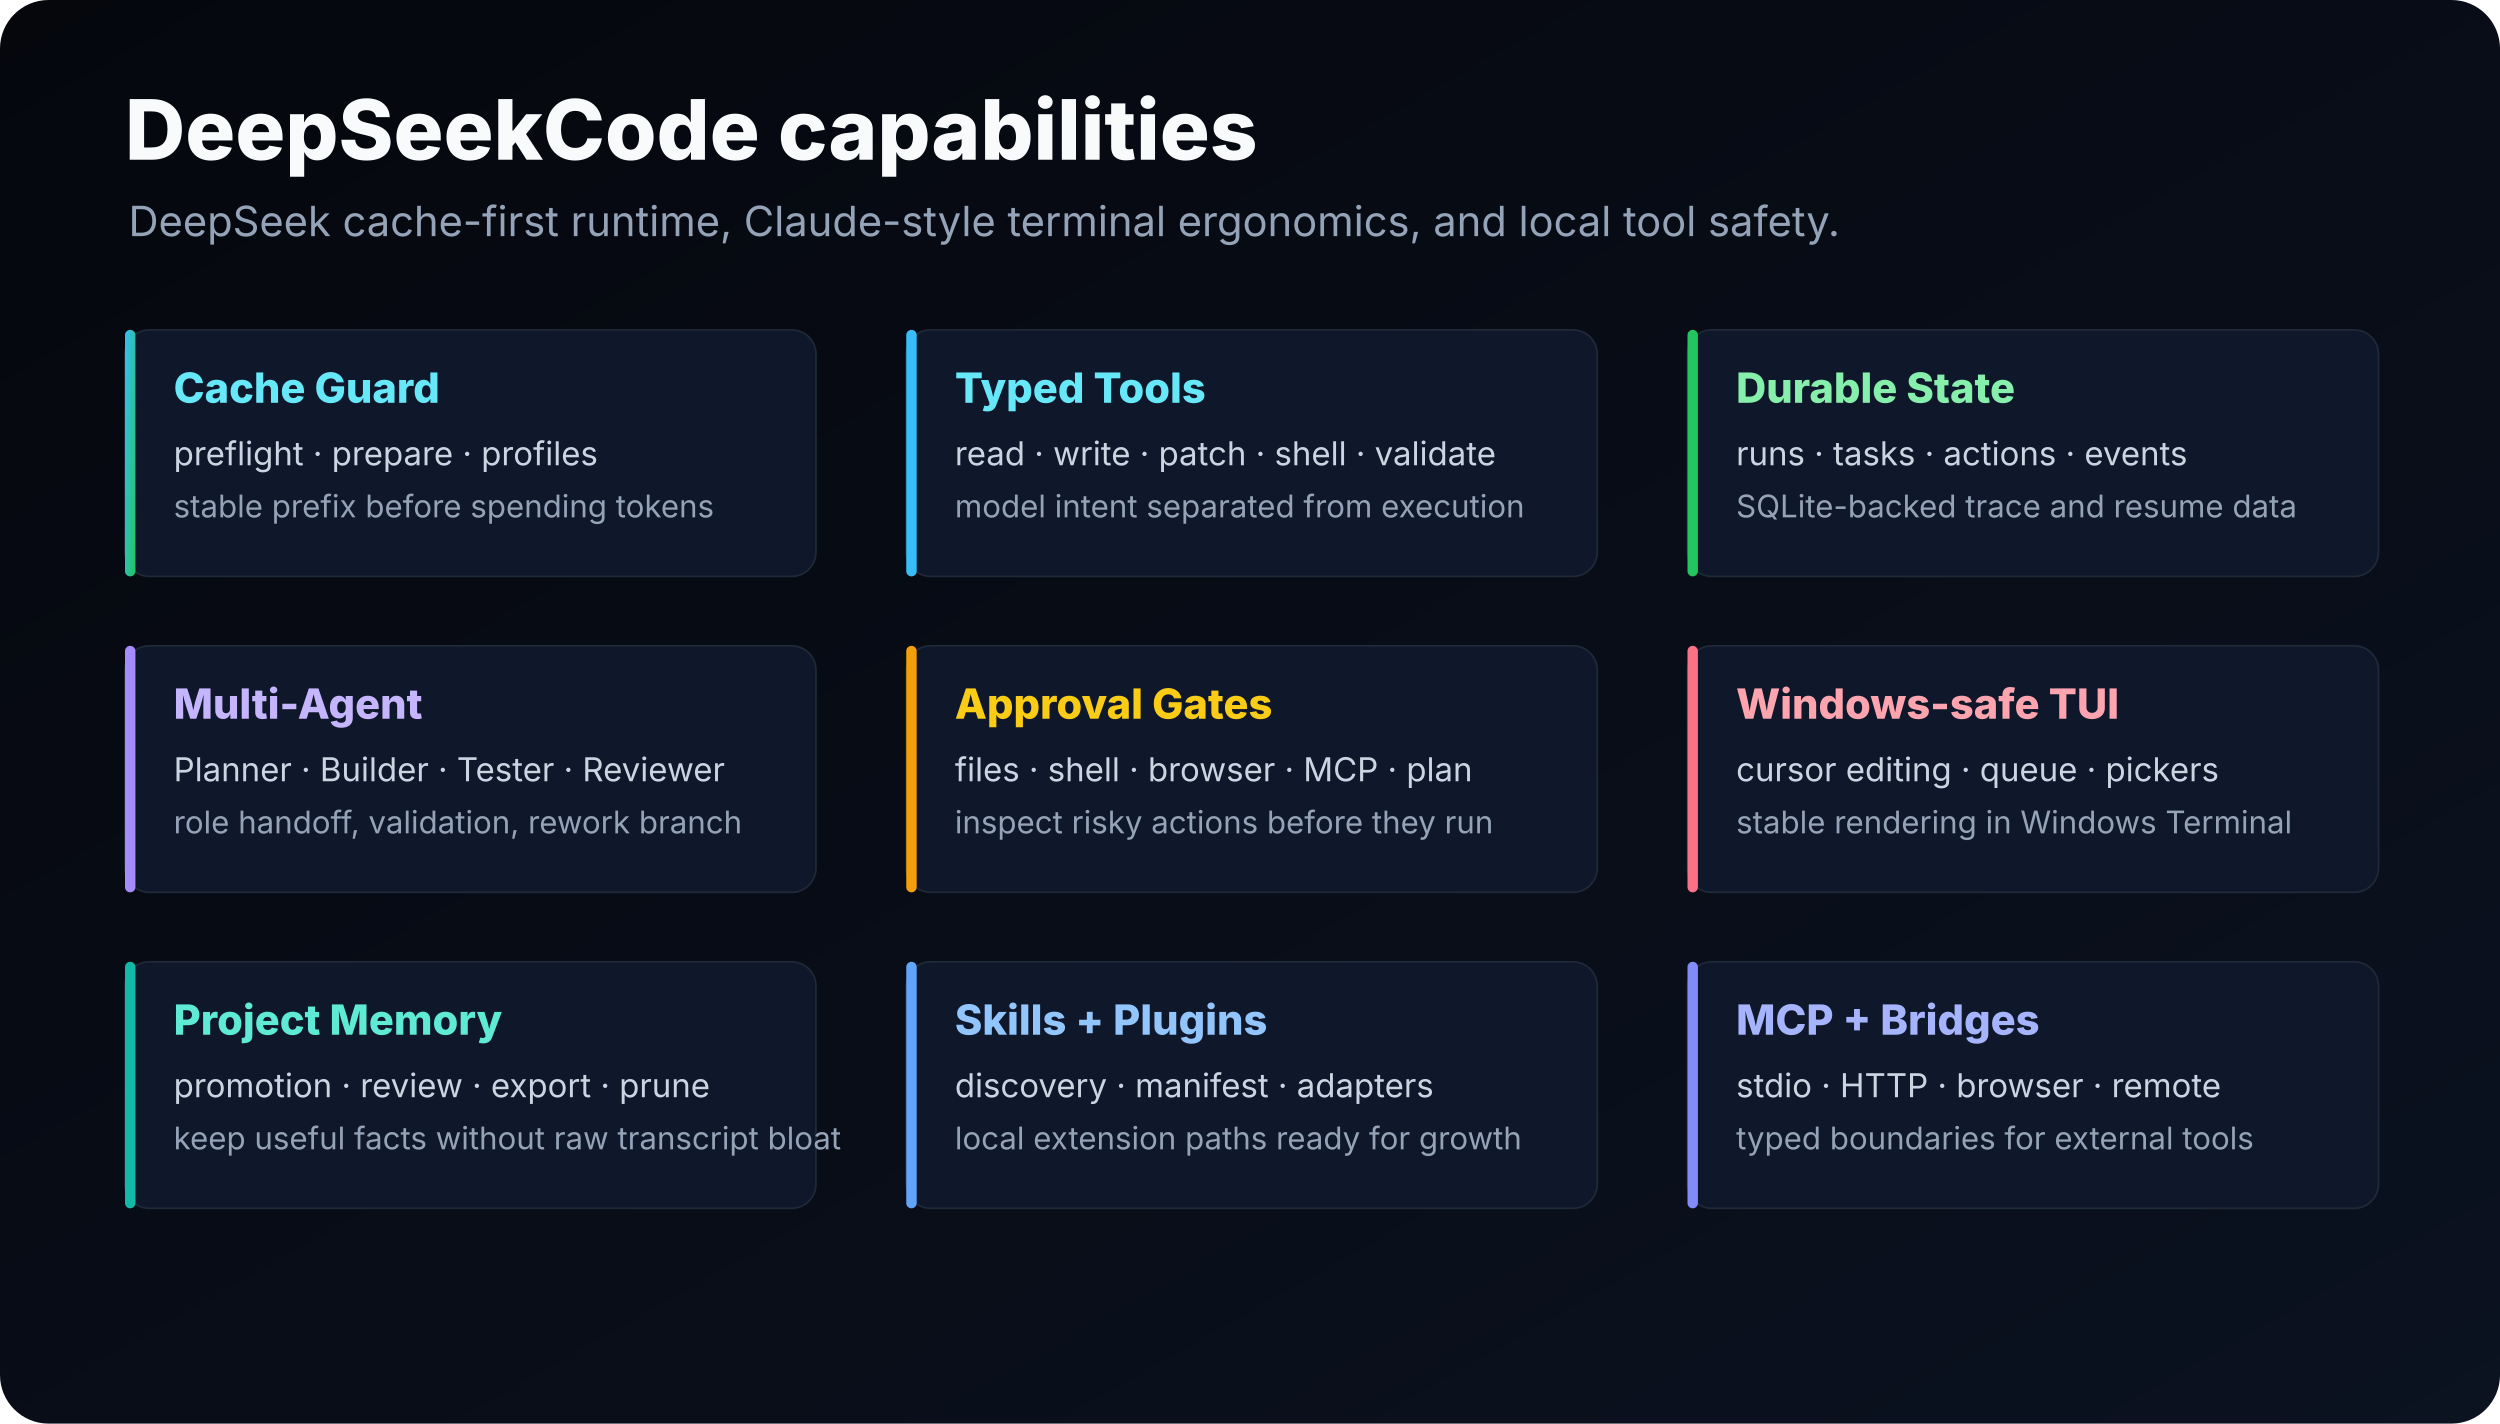
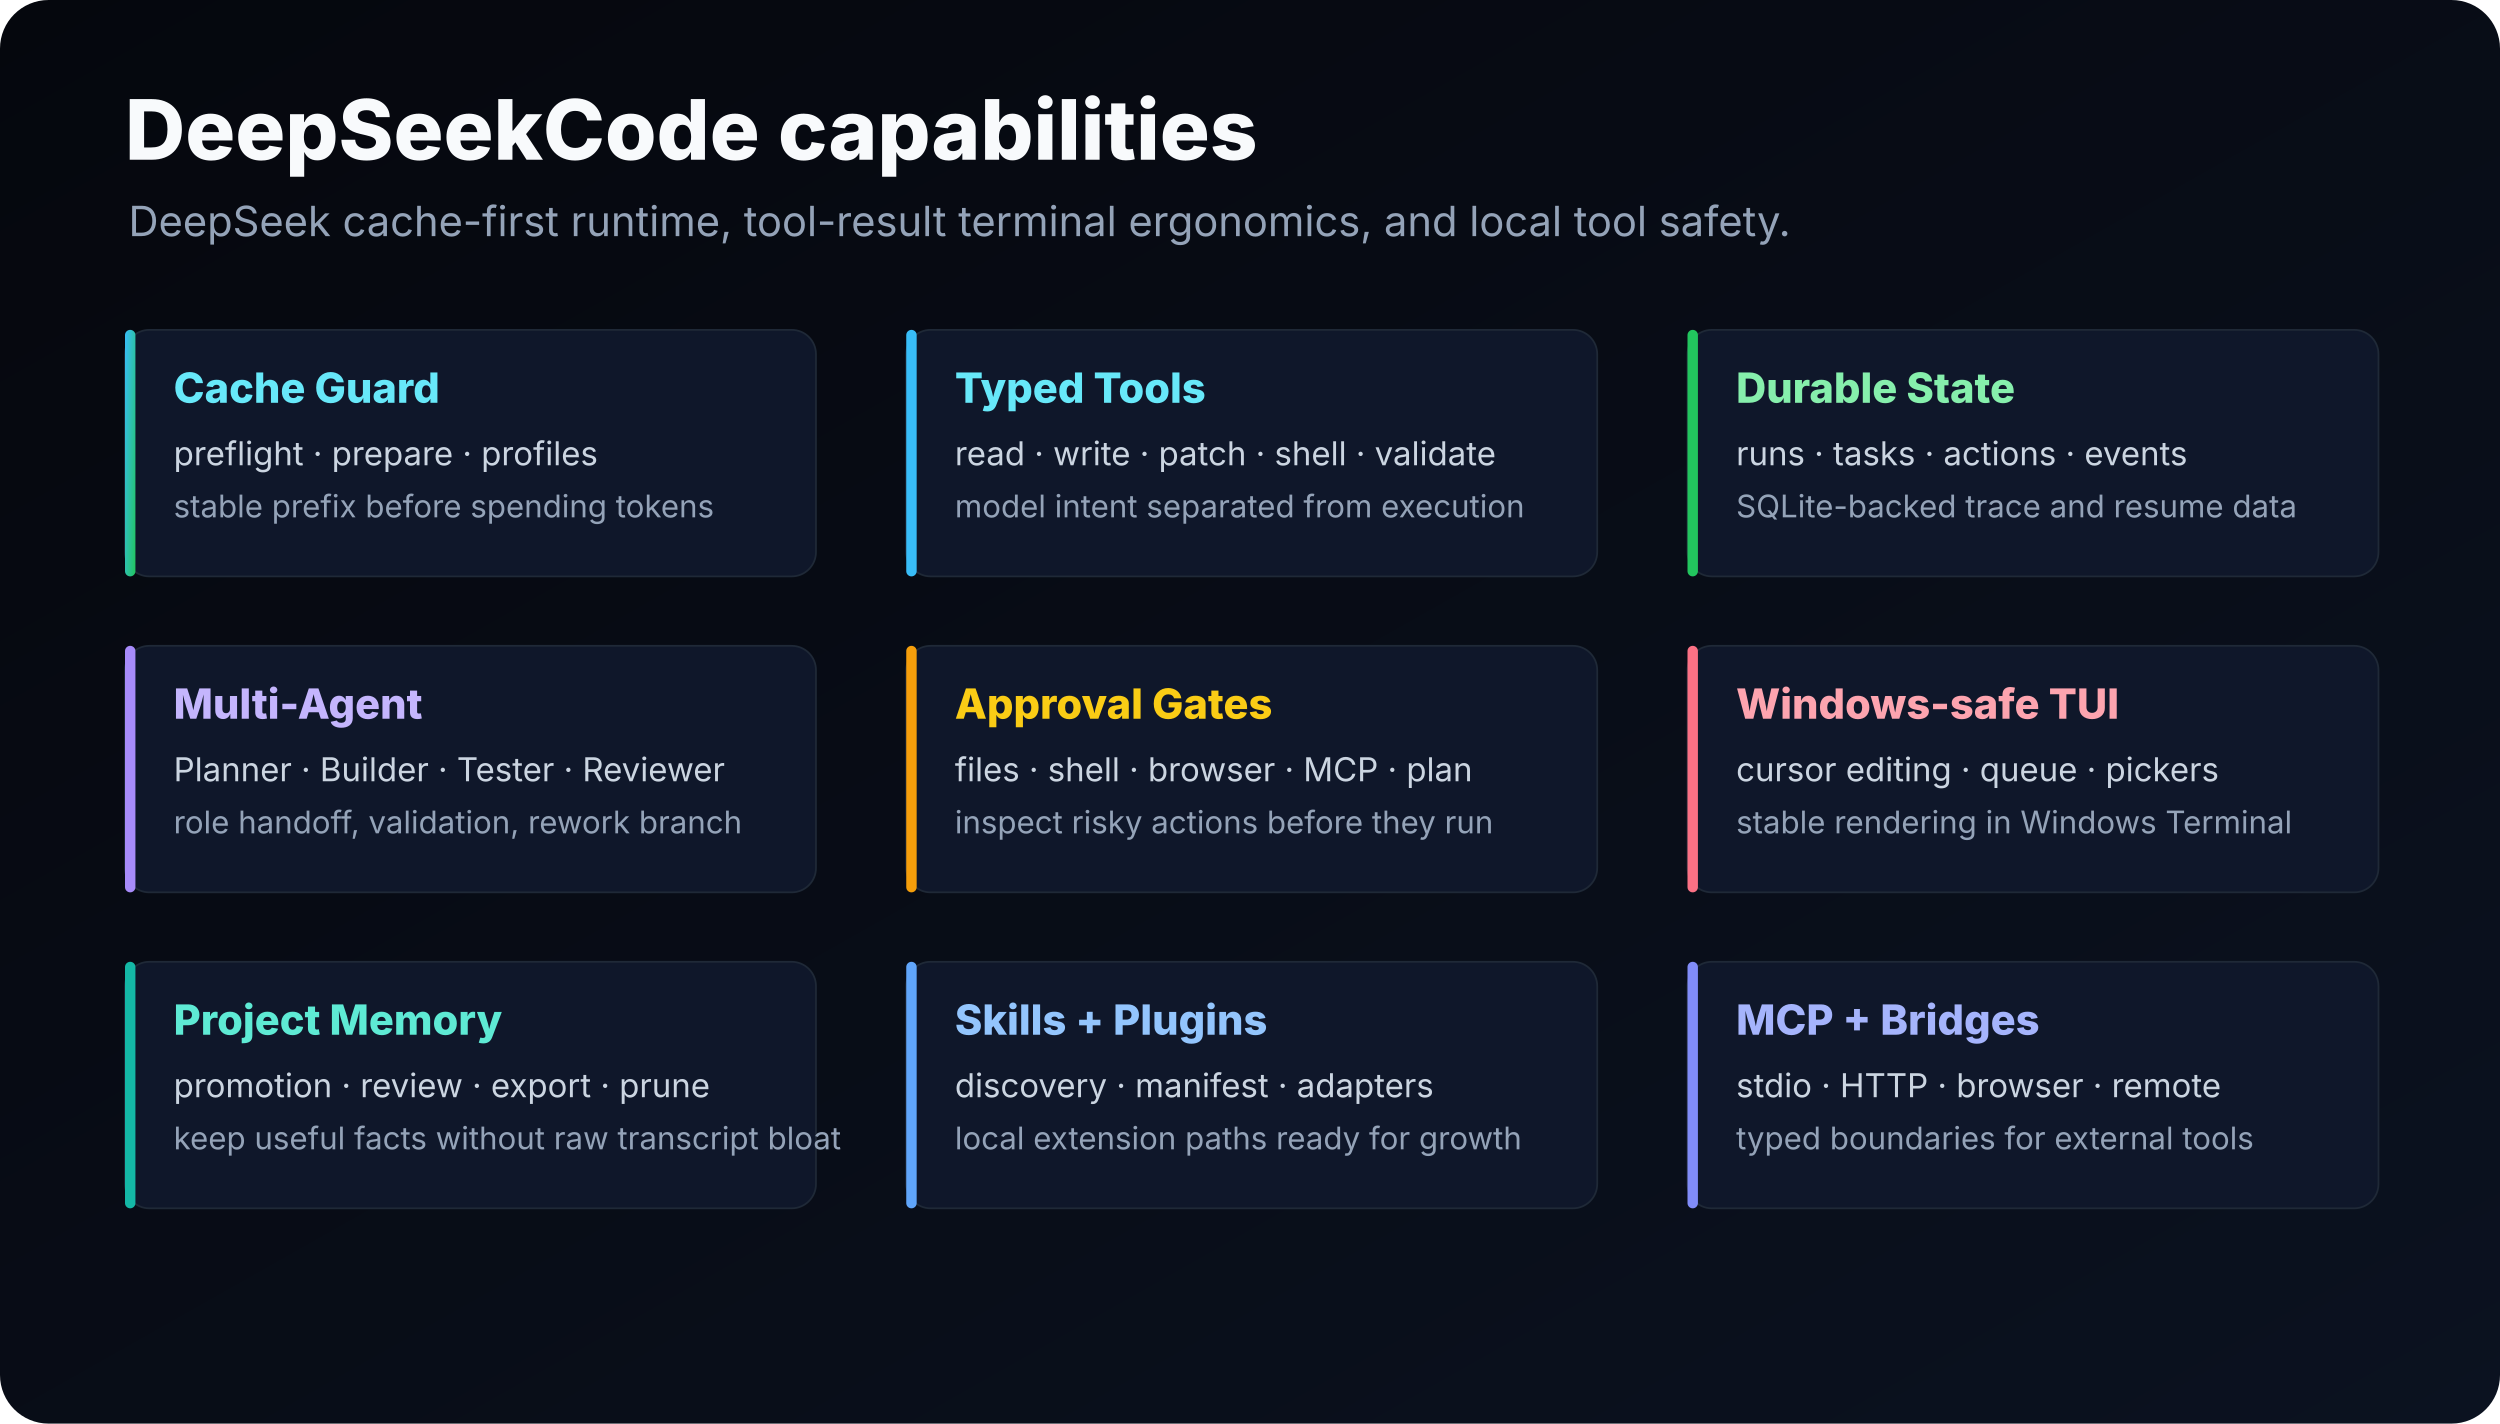
<svg xmlns="http://www.w3.org/2000/svg" width="1440" height="820" viewBox="0 0 1440 820" role="img" aria-labelledby="title desc">
  <defs>
    <linearGradient id="bg" x1="0" x2="1" y1="0" y2="1">
      <stop offset="0" stop-color="#05070d" />
      <stop offset="1" stop-color="#0b1220" />
    </linearGradient>
    <linearGradient id="accent" x1="0" x2="1" y1="0" y2="1">
      <stop offset="0" stop-color="#38bdf8" />
      <stop offset="1" stop-color="#22c55e" />
    </linearGradient>
  </defs>
  <rect width="1440" height="820" rx="28" fill="url(#bg)" />
  <text x="72" y="92" fill="#f8fafc" font-family="Inter,Segoe UI,Arial,sans-serif" font-size="48" font-weight="800">DeepSeekCode capabilities</text>
-   <text x="74" y="136" fill="#94a3b8" font-family="Inter,Segoe UI,Arial,sans-serif" font-size="24">DeepSeek cache-first runtime, Claude-style terminal ergonomics, and local tool safety.</text>
+   <text x="74" y="136" fill="#94a3b8" font-family="Inter,Segoe UI,Arial,sans-serif" font-size="24">DeepSeek cache-first runtime, tool-result terminal ergonomics, and local tool safety.</text>
  <g font-family="Inter,Segoe UI,Arial,sans-serif">
    <g transform="translate(72 190)">
      <rect width="398" height="142" rx="14" fill="#0f172a" stroke="#1f2937" />
      <rect x="0" y="0" width="6" height="142" rx="3" fill="url(#accent)" />
      <text x="28" y="42" fill="#67e8f9" font-size="24" font-weight="800">Cache Guard</text>
      <text x="28" y="78" fill="#cbd5e1" font-size="19">preflight · prepare · profiles</text>
      <text x="28" y="108" fill="#94a3b8" font-size="18">stable prefix before spending tokens</text>
    </g>
    <g transform="translate(522 190)">
      <rect width="398" height="142" rx="14" fill="#0f172a" stroke="#1f2937" />
      <rect x="0" y="0" width="6" height="142" rx="3" fill="#38bdf8" />
      <text x="28" y="42" fill="#67e8f9" font-size="24" font-weight="800">Typed Tools</text>
      <text x="28" y="78" fill="#cbd5e1" font-size="19">read · write · patch · shell · validate</text>
      <text x="28" y="108" fill="#94a3b8" font-size="18">model intent separated from execution</text>
    </g>
    <g transform="translate(972 190)">
      <rect width="398" height="142" rx="14" fill="#0f172a" stroke="#1f2937" />
      <rect x="0" y="0" width="6" height="142" rx="3" fill="#22c55e" />
      <text x="28" y="42" fill="#86efac" font-size="24" font-weight="800">Durable State</text>
      <text x="28" y="78" fill="#cbd5e1" font-size="19">runs · tasks · actions · events</text>
      <text x="28" y="108" fill="#94a3b8" font-size="18">SQLite-backed trace and resume data</text>
    </g>
    <g transform="translate(72 372)">
      <rect width="398" height="142" rx="14" fill="#0f172a" stroke="#1f2937" />
      <rect x="0" y="0" width="6" height="142" rx="3" fill="#a78bfa" />
      <text x="28" y="42" fill="#c4b5fd" font-size="24" font-weight="800">Multi-Agent</text>
      <text x="28" y="78" fill="#cbd5e1" font-size="19">Planner · Builder · Tester · Reviewer</text>
      <text x="28" y="108" fill="#94a3b8" font-size="18">role handoff, validation, rework branch</text>
    </g>
    <g transform="translate(522 372)">
      <rect width="398" height="142" rx="14" fill="#0f172a" stroke="#1f2937" />
      <rect x="0" y="0" width="6" height="142" rx="3" fill="#f59e0b" />
      <text x="28" y="42" fill="#facc15" font-size="24" font-weight="800">Approval Gates</text>
      <text x="28" y="78" fill="#cbd5e1" font-size="19">files · shell · browser · MCP · plan</text>
      <text x="28" y="108" fill="#94a3b8" font-size="18">inspect risky actions before they run</text>
    </g>
    <g transform="translate(972 372)">
      <rect width="398" height="142" rx="14" fill="#0f172a" stroke="#1f2937" />
      <rect x="0" y="0" width="6" height="142" rx="3" fill="#fb7185" />
      <text x="28" y="42" fill="#fda4af" font-size="24" font-weight="800">Windows-safe TUI</text>
      <text x="28" y="78" fill="#cbd5e1" font-size="19">cursor editing · queue · pickers</text>
      <text x="28" y="108" fill="#94a3b8" font-size="18">stable rendering in Windows Terminal</text>
    </g>
    <g transform="translate(72 554)">
      <rect width="398" height="142" rx="14" fill="#0f172a" stroke="#1f2937" />
      <rect x="0" y="0" width="6" height="142" rx="3" fill="#14b8a6" />
      <text x="28" y="42" fill="#5eead4" font-size="24" font-weight="800">Project Memory</text>
      <text x="28" y="78" fill="#cbd5e1" font-size="19">promotion · review · export · prune</text>
      <text x="28" y="108" fill="#94a3b8" font-size="18">keep useful facts without raw transcript bloat</text>
    </g>
    <g transform="translate(522 554)">
      <rect width="398" height="142" rx="14" fill="#0f172a" stroke="#1f2937" />
      <rect x="0" y="0" width="6" height="142" rx="3" fill="#60a5fa" />
      <text x="28" y="42" fill="#93c5fd" font-size="24" font-weight="800">Skills + Plugins</text>
      <text x="28" y="78" fill="#cbd5e1" font-size="19">discovery · manifest · adapters</text>
      <text x="28" y="108" fill="#94a3b8" font-size="18">local extension paths ready for growth</text>
    </g>
    <g transform="translate(972 554)">
      <rect width="398" height="142" rx="14" fill="#0f172a" stroke="#1f2937" />
      <rect x="0" y="0" width="6" height="142" rx="3" fill="#818cf8" />
      <text x="28" y="42" fill="#a5b4fc" font-size="24" font-weight="800">MCP + Bridges</text>
      <text x="28" y="78" fill="#cbd5e1" font-size="19">stdio · HTTP · browser · remote</text>
      <text x="28" y="108" fill="#94a3b8" font-size="18">typed boundaries for external tools</text>
    </g>
  </g>
</svg>
